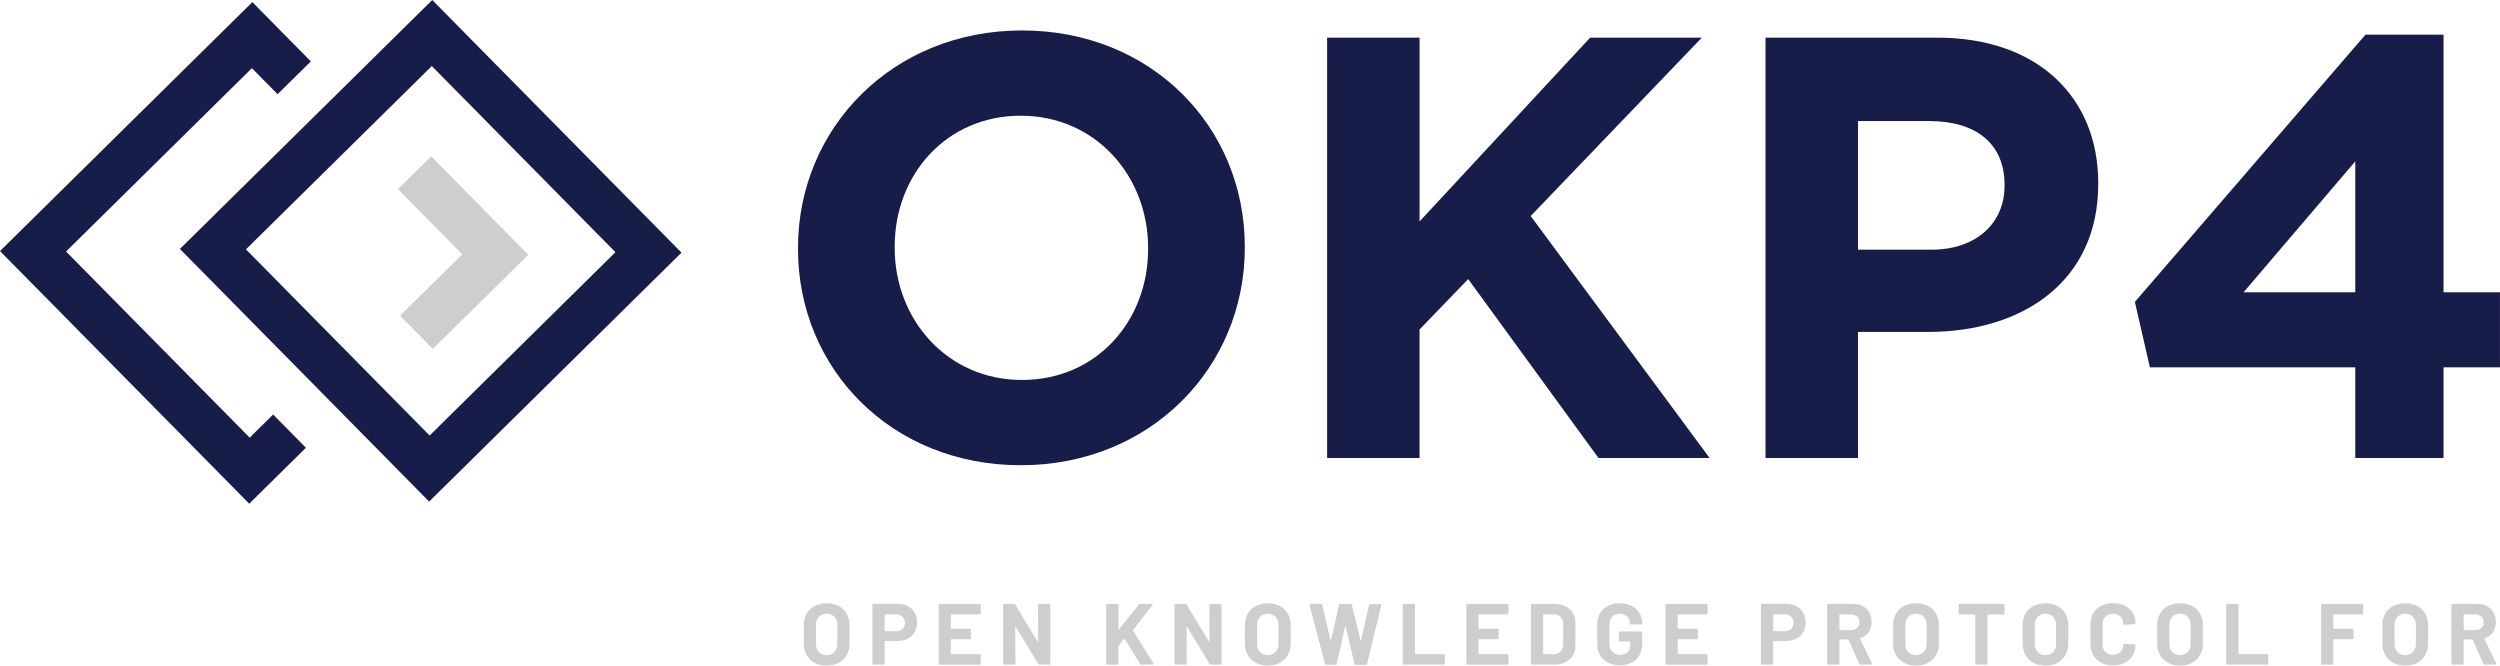
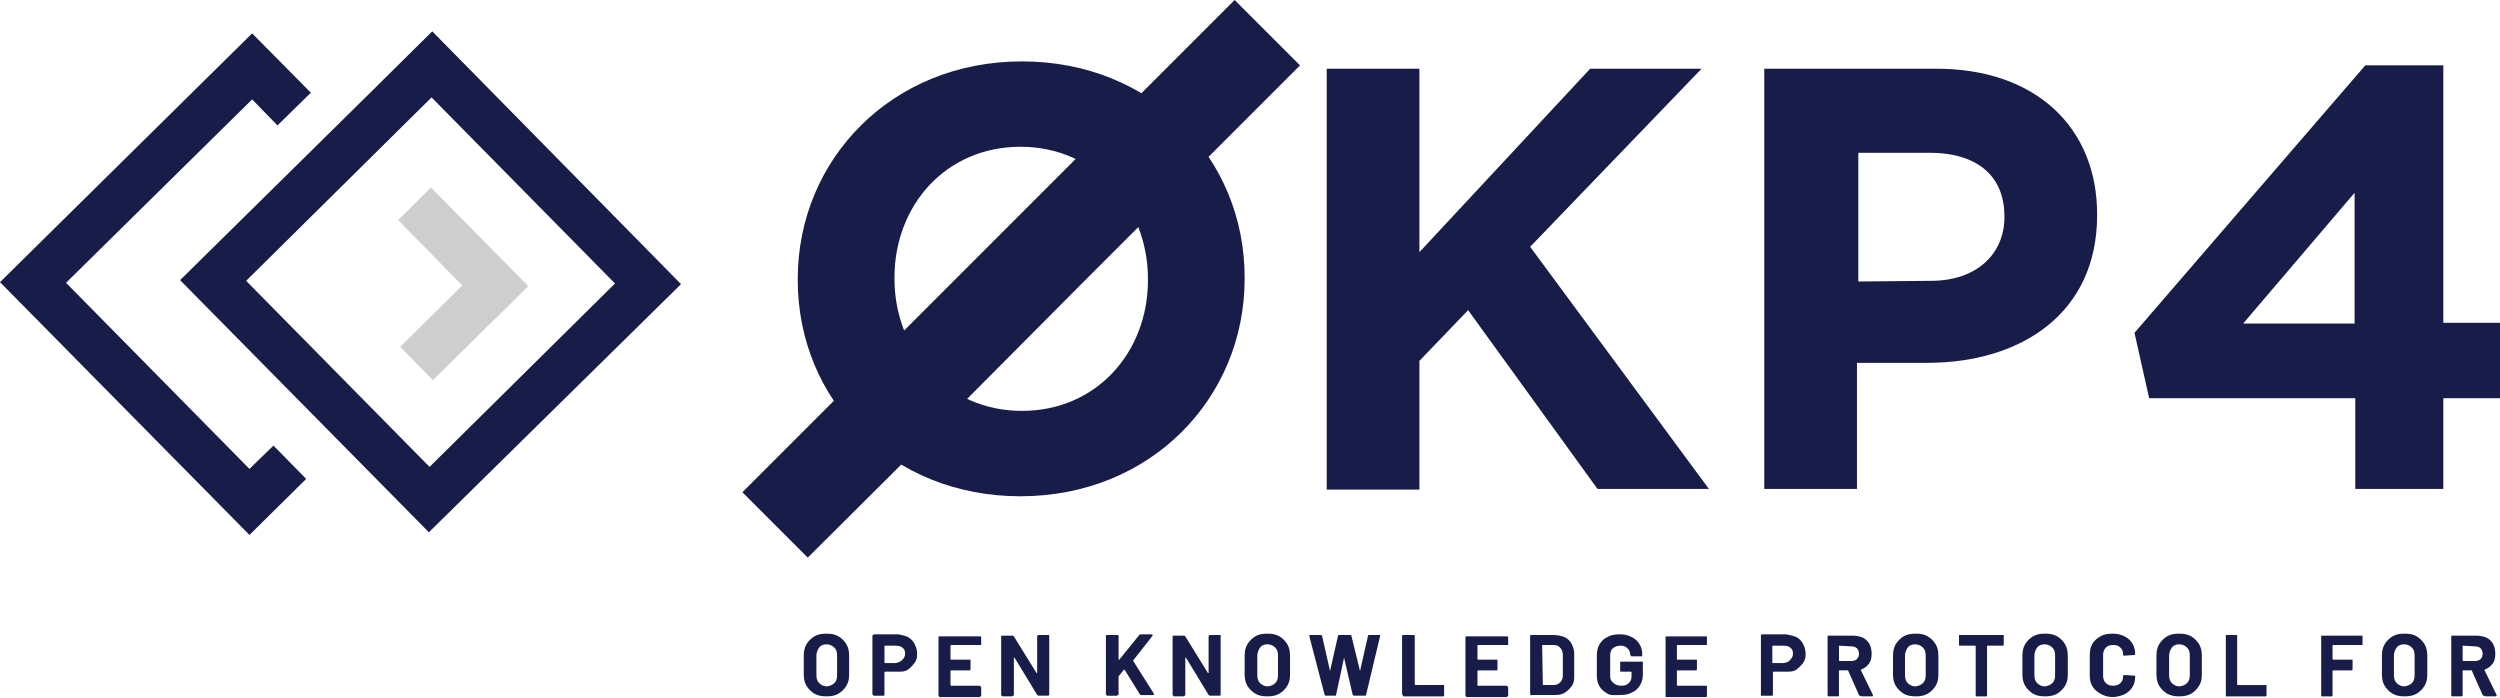
- <svg xmlns="http://www.w3.org/2000/svg" id="logo_okp4" data-name="logo okp4" width="274.713" height="73.137" viewBox="0 0 274.713 73.137">
-   <defs>
-     <clipPath id="clip-path">
-       <rect id="Rectangle_559" data-name="Rectangle 559" width="274.713" height="73.137" fill="none" />
-     </clipPath>
-   </defs>
-   <g id="Groupe_771" data-name="Groupe 771" clip-path="url(#clip-path)">
-     <path id="Tracé_1809" data-name="Tracé 1809" d="M119.586,28.583V28.45c0-13.132,10.361-23.888,24.615-23.888s24.482,10.624,24.482,23.757v.131c0,13.133-10.36,23.889-24.614,23.889s-24.483-10.624-24.483-23.756m38.473,0V28.45c0-7.919-5.807-14.518-13.99-14.518S130.21,20.4,130.21,28.319v.131c0,7.919,5.807,14.519,13.991,14.519s13.858-6.467,13.858-14.386" transform="translate(-31.898 -1.217)" fill="#181c49" />
-     <path id="Tracé_1810" data-name="Tracé 1810" d="M198.876,5.642h10.162V25.835L227.779,5.642h12.274l-18.807,19.6,19.665,26.594H228.7l-14.32-19.665-5.346,5.543V51.836H198.876Z" transform="translate(-53.047 -1.505)" fill="#181c49" />
-     <path id="Tracé_1811" data-name="Tracé 1811" d="M264.575,5.642h18.874c11.021,0,17.686,6.533,17.686,15.97v.132c0,10.691-8.315,16.234-18.676,16.234h-7.721V51.836H264.575Zm18.214,23.3c5.082,0,8.051-3.036,8.051-7V21.81c0-4.554-3.168-7-8.249-7h-7.853V28.937Z" transform="translate(-70.571 -1.505)" fill="#181c49" />
-     <path id="Tracé_1812" data-name="Tracé 1812" d="M344.144,41.751H321.576l-1.65-7.193,25.34-29.365h8.578V33.5h6.2v8.249h-6.2v9.965h-9.7Zm0-8.249V19.117L331.87,33.5Z" transform="translate(-85.335 -1.385)" fill="#181c49" />
-     <path id="Tracé_1813" data-name="Tracé 1813" d="M27.387,55.434,0,27.672,27.73.317l6.428,6.517-3.654,3.6L27.68,7.576,7.259,27.722,27.436,48.176l2.577-2.542,3.6,3.653Z" transform="translate(0 -0.085)" fill="#181c49" />
-     <path id="Tracé_1814" data-name="Tracé 1814" d="M63.465,44.591l-3.6-3.653L66.7,34.194,59.629,27.03l3.654-3.6L73.955,34.244Z" transform="translate(-15.905 -6.248)" fill="#cecece" />
-     <path id="Tracé_1815" data-name="Tracé 1815" d="M54.347,55.116,26.96,27.355l20.8-20.518h0L54.689,0,82.077,27.762ZM34.219,27.4,54.4,47.858,74.818,27.712,54.64,7.258Z" transform="translate(-7.191 0)" fill="#181c49" />
-     <path id="Tracé_1816" data-name="Tracé 1816" d="M121.652,96.943a2.184,2.184,0,0,1-.881-.853,2.483,2.483,0,0,1-.315-1.263V92.787a2.437,2.437,0,0,1,.315-1.248,2.168,2.168,0,0,1,.881-.844,3.035,3.035,0,0,1,2.631,0,2.174,2.174,0,0,1,.882.844,2.444,2.444,0,0,1,.314,1.248v2.041a2.519,2.519,0,0,1-.314,1.268,2.153,2.153,0,0,1-.882.853,2.773,2.773,0,0,1-1.32.3,2.717,2.717,0,0,1-1.311-.305m2.159-1.181a1.217,1.217,0,0,0,.324-.887v-2.1a1.248,1.248,0,0,0-.319-.892,1.234,1.234,0,0,0-1.7,0,1.245,1.245,0,0,0-.319.892v2.1a1.227,1.227,0,0,0,.319.887,1.112,1.112,0,0,0,.844.334,1.126,1.126,0,0,0,.848-.334" transform="translate(-32.13 -24.111)" fill="#cecece" />
-     <path id="Tracé_1817" data-name="Tracé 1817" d="M134.646,90.743a1.805,1.805,0,0,1,.739.729,2.194,2.194,0,0,1,.263,1.082,2.026,2.026,0,0,1-.272,1.058,1.848,1.848,0,0,1-.763.71,2.431,2.431,0,0,1-1.13.252H132.13a.043.043,0,0,0-.048.048v2.43a.114.114,0,0,1-.114.115h-1.115a.11.11,0,0,1-.081-.034.112.112,0,0,1-.034-.081V90.6a.115.115,0,0,1,.115-.115h2.688a2.286,2.286,0,0,1,1.105.258m-.6,2.5a.869.869,0,0,0,.266-.662.9.9,0,0,0-.266-.677.971.971,0,0,0-.705-.258H132.13a.043.043,0,0,0-.048.048V93.45a.043.043,0,0,0,.048.048h1.211a.986.986,0,0,0,.705-.253" transform="translate(-34.872 -24.135)" fill="#cecece" />
-     <path id="Tracé_1818" data-name="Tracé 1818" d="M145.257,91.619a.11.11,0,0,1-.081.033H142.05A.042.042,0,0,0,142,91.7v1.478a.042.042,0,0,0,.048.048H144.1a.11.11,0,0,1,.081.033.112.112,0,0,1,.033.082v.924a.109.109,0,0,1-.033.081.111.111,0,0,1-.081.034H142.05a.042.042,0,0,0-.048.047v1.545a.042.042,0,0,0,.048.047h3.127a.115.115,0,0,1,.114.114v.925a.109.109,0,0,1-.034.081.105.105,0,0,1-.081.034h-4.4a.114.114,0,0,1-.114-.114V90.613a.107.107,0,0,1,.033-.081.109.109,0,0,1,.081-.033h4.4a.107.107,0,0,1,.081.033.111.111,0,0,1,.034.081v.925a.111.111,0,0,1-.034.081" transform="translate(-37.518 -24.139)" fill="#cecece" />
-     <path id="Tracé_1819" data-name="Tracé 1819" d="M154.208,90.532a.11.11,0,0,1,.081-.033H155.4a.113.113,0,0,1,.114.114v6.444a.111.111,0,0,1-.033.081.108.108,0,0,1-.081.034h-1.078a.136.136,0,0,1-.133-.076l-2.469-4.08c-.012-.02-.025-.027-.037-.024s-.02.018-.02.043l.02,4.022a.111.111,0,0,1-.034.081.11.11,0,0,1-.081.034h-1.115a.11.11,0,0,1-.081-.034.108.108,0,0,1-.033-.081V90.613a.107.107,0,0,1,.033-.081.112.112,0,0,1,.081-.033h1.077a.135.135,0,0,1,.133.076l2.46,4.061c.012.019.025.027.037.023s.02-.018.02-.043l-.01-4a.111.111,0,0,1,.034-.081" transform="translate(-40.102 -24.139)" fill="#cecece" />
-     <path id="Tracé_1820" data-name="Tracé 1820" d="M165.807,97.137a.1.1,0,0,1-.034-.081V90.612a.115.115,0,0,1,.115-.114H167a.109.109,0,0,1,.081.033.116.116,0,0,1,.034.081v2.669c0,.019.007.03.019.033a.039.039,0,0,0,.038-.014l2.2-2.736a.182.182,0,0,1,.143-.067h1.258c.051,0,.083.015.1.043a.1.1,0,0,1-.02.1l-2.126,2.717a.055.055,0,0,0-.01.067l2.25,3.613a.346.346,0,0,1,.019.067c0,.045-.033.067-.095.067h-1.26a.135.135,0,0,1-.133-.076l-1.7-2.745a.03.03,0,0,0-.028-.019.056.056,0,0,0-.039.019l-.6.753a.149.149,0,0,0-.019.057v1.9a.113.113,0,0,1-.034.081.107.107,0,0,1-.081.034h-1.115a.106.106,0,0,1-.081-.034" transform="translate(-44.217 -24.139)" fill="#cecece" />
-     <path id="Tracé_1821" data-name="Tracé 1821" d="M179.87,90.532a.11.11,0,0,1,.081-.033h1.116a.113.113,0,0,1,.114.114v6.444a.111.111,0,0,1-.033.081.108.108,0,0,1-.081.034h-1.078a.136.136,0,0,1-.133-.076l-2.469-4.08c-.012-.02-.025-.027-.037-.024s-.02.018-.02.043l.02,4.022a.111.111,0,0,1-.034.081.109.109,0,0,1-.081.034h-1.115a.11.11,0,0,1-.081-.034.108.108,0,0,1-.033-.081V90.613a.107.107,0,0,1,.033-.081.112.112,0,0,1,.081-.033H177.2a.135.135,0,0,1,.133.076l2.46,4.061c.013.019.025.027.037.023s.02-.018.02-.043l-.01-4a.111.111,0,0,1,.034-.081" transform="translate(-46.947 -24.139)" fill="#cecece" />
-     <path id="Tracé_1822" data-name="Tracé 1822" d="M187.757,96.943a2.184,2.184,0,0,1-.881-.853,2.483,2.483,0,0,1-.315-1.263V92.787a2.437,2.437,0,0,1,.315-1.248,2.168,2.168,0,0,1,.881-.844,3.035,3.035,0,0,1,2.631,0,2.174,2.174,0,0,1,.882.844,2.444,2.444,0,0,1,.314,1.248v2.041a2.519,2.519,0,0,1-.314,1.268,2.153,2.153,0,0,1-.882.853,2.773,2.773,0,0,1-1.32.3,2.717,2.717,0,0,1-1.311-.305m2.159-1.181a1.217,1.217,0,0,0,.324-.887v-2.1a1.248,1.248,0,0,0-.319-.892,1.234,1.234,0,0,0-1.7,0,1.245,1.245,0,0,0-.319.892v2.1a1.227,1.227,0,0,0,.319.887,1.112,1.112,0,0,0,.844.334,1.126,1.126,0,0,0,.848-.334" transform="translate(-49.762 -24.111)" fill="#cecece" />
-     <path id="Tracé_1823" data-name="Tracé 1823" d="M197.929,97.075l-1.687-6.453-.01-.039c0-.056.034-.085.1-.085h1.182a.12.12,0,0,1,.124.1l.906,3.88c.007.025.015.038.029.038s.022-.013.029-.038l.877-3.87a.122.122,0,0,1,.124-.1h1.153a.125.125,0,0,1,.133.1l.953,3.88c.007.019.015.03.029.033s.022-.008.029-.033l.877-3.87a.122.122,0,0,1,.124-.1h1.125c.089,0,.124.041.1.124l-1.563,6.453a.125.125,0,0,1-.133.1H201.3a.12.12,0,0,1-.124-.1l-.972-4.128c-.006-.026-.016-.038-.029-.038s-.023.012-.029.038l-.906,4.118a.114.114,0,0,1-.124.1h-1.058a.125.125,0,0,1-.133-.1" transform="translate(-52.342 -24.139)" fill="#cecece" />
-     <path id="Tracé_1824" data-name="Tracé 1824" d="M210.241,97.137a.107.107,0,0,1-.034-.081V90.612a.114.114,0,0,1,.114-.114h1.115a.109.109,0,0,1,.081.033.112.112,0,0,1,.034.081V95.97a.043.043,0,0,0,.048.048h3.117a.114.114,0,0,1,.114.114v.925a.114.114,0,0,1-.114.114h-4.4a.107.107,0,0,1-.081-.034" transform="translate(-56.069 -24.139)" fill="#cecece" />
-     <path id="Tracé_1825" data-name="Tracé 1825" d="M224.335,91.619a.11.11,0,0,1-.081.033h-3.127a.042.042,0,0,0-.048.048v1.478a.042.042,0,0,0,.048.048h2.049a.11.11,0,0,1,.081.033.112.112,0,0,1,.033.082v.924a.109.109,0,0,1-.033.081.111.111,0,0,1-.081.034h-2.049a.042.042,0,0,0-.048.047v1.545a.042.042,0,0,0,.048.047h3.127a.115.115,0,0,1,.114.114v.925a.11.11,0,0,1-.034.081.105.105,0,0,1-.081.034h-4.4a.114.114,0,0,1-.114-.114V90.613a.107.107,0,0,1,.033-.081.109.109,0,0,1,.081-.033h4.4a.107.107,0,0,1,.081.033.111.111,0,0,1,.034.081v.925a.111.111,0,0,1-.034.081" transform="translate(-58.611 -24.139)" fill="#cecece" />
-     <path id="Tracé_1826" data-name="Tracé 1826" d="M229.455,97.137a.106.106,0,0,1-.033-.081V90.613a.113.113,0,0,1,.114-.114h2.383a2.924,2.924,0,0,1,1.253.252,1.951,1.951,0,0,1,.834.711,1.907,1.907,0,0,1,.3,1.058V95.15a1.9,1.9,0,0,1-.3,1.058,1.946,1.946,0,0,1-.834.711,2.925,2.925,0,0,1-1.253.252h-2.383a.105.105,0,0,1-.081-.034m1.359-1.12h1.153a.922.922,0,0,0,.711-.295,1.164,1.164,0,0,0,.282-.791V92.738a1.128,1.128,0,0,0-.272-.791.943.943,0,0,0-.729-.3h-1.144a.042.042,0,0,0-.048.048v4.271c0,.032.015.047.048.047" transform="translate(-61.195 -24.139)" fill="#cecece" />
-     <path id="Tracé_1827" data-name="Tracé 1827" d="M240.535,96.925a2.146,2.146,0,0,1-.872-.825,2.373,2.373,0,0,1-.309-1.225V92.74a2.4,2.4,0,0,1,.309-1.23,2.108,2.108,0,0,1,.872-.825,3.032,3.032,0,0,1,2.579-.005,2.185,2.185,0,0,1,.867.777,2.01,2.01,0,0,1,.309,1.092v.067a.114.114,0,0,1-.114.114h-1.116a.108.108,0,0,1-.081-.034.111.111,0,0,1-.034-.081v-.029a1,1,0,0,0-.305-.739,1.233,1.233,0,0,0-1.634.02,1.144,1.144,0,0,0-.309.834v2.212a1.1,1.1,0,0,0,.334.834,1.175,1.175,0,0,0,.848.319,1.148,1.148,0,0,0,.791-.262.926.926,0,0,0,.3-.73v-.429a.042.042,0,0,0-.048-.048h-1.068a.111.111,0,0,1-.081-.034.107.107,0,0,1-.033-.081v-.877a.113.113,0,0,1,.114-.114h2.327a.111.111,0,0,1,.081.033.113.113,0,0,1,.033.081v1.258a2.5,2.5,0,0,1-.305,1.259,2.014,2.014,0,0,1-.862.815,2.84,2.84,0,0,1-1.291.28,2.747,2.747,0,0,1-1.3-.295" transform="translate(-63.844 -24.111)" fill="#cecece" />
-     <path id="Tracé_1828" data-name="Tracé 1828" d="M254.184,91.619a.11.11,0,0,1-.081.033h-3.127a.042.042,0,0,0-.048.048v1.478a.042.042,0,0,0,.048.048h2.049a.11.11,0,0,1,.081.033.112.112,0,0,1,.033.082v.924a.109.109,0,0,1-.033.081.111.111,0,0,1-.081.034h-2.049a.042.042,0,0,0-.048.047v1.545a.042.042,0,0,0,.048.047H254.1a.115.115,0,0,1,.114.114v.925a.11.11,0,0,1-.034.081.105.105,0,0,1-.081.034h-4.4a.114.114,0,0,1-.114-.114V90.613a.107.107,0,0,1,.033-.081.109.109,0,0,1,.081-.033h4.4a.107.107,0,0,1,.081.033.111.111,0,0,1,.034.081v.925a.111.111,0,0,1-.034.081" transform="translate(-66.573 -24.139)" fill="#cecece" />
-     <path id="Tracé_1829" data-name="Tracé 1829" d="M267.8,90.743a1.805,1.805,0,0,1,.739.729,2.194,2.194,0,0,1,.263,1.082,2.026,2.026,0,0,1-.272,1.058,1.848,1.848,0,0,1-.763.71,2.432,2.432,0,0,1-1.13.252h-1.353a.043.043,0,0,0-.048.048v2.43a.114.114,0,0,1-.114.115h-1.115a.11.11,0,0,1-.081-.034.112.112,0,0,1-.034-.081V90.6a.115.115,0,0,1,.115-.115H266.7a2.286,2.286,0,0,1,1.105.258m-.6,2.5a.869.869,0,0,0,.266-.662.9.9,0,0,0-.266-.677.971.971,0,0,0-.705-.258h-1.211a.043.043,0,0,0-.048.048V93.45a.043.043,0,0,0,.048.048H266.5a.986.986,0,0,0,.705-.253" transform="translate(-70.39 -24.135)" fill="#cecece" />
-     <path id="Tracé_1830" data-name="Tracé 1830" d="M277.343,97.085l-1.192-2.64a.06.06,0,0,0-.057-.038h-.887a.042.042,0,0,0-.048.048v2.6a.11.11,0,0,1-.034.081.107.107,0,0,1-.081.034H273.93a.115.115,0,0,1-.114-.114V90.612a.111.111,0,0,1,.034-.081.109.109,0,0,1,.081-.033h2.726a2.241,2.241,0,0,1,1.073.248,1.744,1.744,0,0,1,.715.705,2.158,2.158,0,0,1,.252,1.057,1.883,1.883,0,0,1-.324,1.111,1.723,1.723,0,0,1-.906.653.046.046,0,0,0-.029.067l1.3,2.7a.137.137,0,0,1,.019.057c0,.051-.035.076-.1.076h-1.172a.135.135,0,0,1-.133-.086M275.16,91.7v1.63a.042.042,0,0,0,.048.048h1.249a.91.91,0,0,0,.653-.238.812.812,0,0,0,.253-.62.825.825,0,0,0-.253-.624.9.9,0,0,0-.653-.243h-1.249a.042.042,0,0,0-.048.048" transform="translate(-73.036 -24.139)" fill="#cecece" />
-     <path id="Tracé_1831" data-name="Tracé 1831" d="M284.9,96.943a2.184,2.184,0,0,1-.881-.853,2.483,2.483,0,0,1-.315-1.263V92.787a2.438,2.438,0,0,1,.315-1.248,2.168,2.168,0,0,1,.881-.844,3.035,3.035,0,0,1,2.631,0,2.175,2.175,0,0,1,.882.844,2.445,2.445,0,0,1,.314,1.248v2.041a2.519,2.519,0,0,1-.314,1.268,2.154,2.154,0,0,1-.882.853,2.773,2.773,0,0,1-1.32.3,2.717,2.717,0,0,1-1.311-.305m2.159-1.181a1.217,1.217,0,0,0,.324-.887v-2.1a1.248,1.248,0,0,0-.319-.892,1.234,1.234,0,0,0-1.7,0,1.245,1.245,0,0,0-.319.892v2.1a1.227,1.227,0,0,0,.319.887,1.112,1.112,0,0,0,.844.334,1.126,1.126,0,0,0,.848-.334" transform="translate(-75.675 -24.111)" fill="#cecece" />
-     <path id="Tracé_1832" data-name="Tracé 1832" d="M298.523,90.532a.11.11,0,0,1,.033.081v.935a.114.114,0,0,1-.114.114h-1.707a.042.042,0,0,0-.048.047v5.348a.111.111,0,0,1-.033.081.108.108,0,0,1-.081.034h-1.116a.108.108,0,0,1-.081-.034.111.111,0,0,1-.034-.081V91.709a.041.041,0,0,0-.047-.047h-1.659a.111.111,0,0,1-.081-.034.107.107,0,0,1-.033-.081v-.935a.107.107,0,0,1,.033-.081.11.11,0,0,1,.081-.033h4.805a.11.11,0,0,1,.081.033" transform="translate(-78.293 -24.139)" fill="#cecece" />
-     <path id="Tracé_1833" data-name="Tracé 1833" d="M304.3,96.943a2.184,2.184,0,0,1-.881-.853,2.483,2.483,0,0,1-.315-1.263V92.787a2.438,2.438,0,0,1,.315-1.248,2.168,2.168,0,0,1,.881-.844,3.035,3.035,0,0,1,2.631,0,2.175,2.175,0,0,1,.882.844,2.444,2.444,0,0,1,.314,1.248v2.041a2.519,2.519,0,0,1-.314,1.268,2.153,2.153,0,0,1-.882.853,2.773,2.773,0,0,1-1.32.3,2.717,2.717,0,0,1-1.311-.305m2.159-1.181a1.217,1.217,0,0,0,.324-.887v-2.1a1.249,1.249,0,0,0-.319-.892,1.234,1.234,0,0,0-1.7,0,1.245,1.245,0,0,0-.319.892v2.1a1.227,1.227,0,0,0,.319.887,1.112,1.112,0,0,0,.844.334,1.126,1.126,0,0,0,.848-.334" transform="translate(-80.849 -24.111)" fill="#cecece" />
-     <path id="Tracé_1834" data-name="Tracé 1834" d="M314.443,96.928a2.088,2.088,0,0,1-.867-.815,2.366,2.366,0,0,1-.305-1.211V92.7a2.366,2.366,0,0,1,.305-1.211,2.055,2.055,0,0,1,.867-.81,2.845,2.845,0,0,1,1.306-.286,2.93,2.93,0,0,1,1.292.271,2.058,2.058,0,0,1,.867.773,2.158,2.158,0,0,1,.309,1.158c0,.057-.038.092-.114.1l-1.115.067h-.019c-.064,0-.1-.035-.1-.1a1.088,1.088,0,0,0-.309-.81,1.255,1.255,0,0,0-1.64,0,1.087,1.087,0,0,0-.309.81v2.3a1.074,1.074,0,0,0,.309.8,1.255,1.255,0,0,0,1.64,0,1.075,1.075,0,0,0,.309-.8c0-.07.038-.1.114-.1l1.115.048a.122.122,0,0,1,.081.029.086.086,0,0,1,.033.067,2.183,2.183,0,0,1-.309,1.163,2.077,2.077,0,0,1-.867.782,2.881,2.881,0,0,1-1.292.276,2.8,2.8,0,0,1-1.306-.29" transform="translate(-83.56 -24.111)" fill="#cecece" />
-     <path id="Tracé_1835" data-name="Tracé 1835" d="M324.464,96.943a2.184,2.184,0,0,1-.881-.853,2.482,2.482,0,0,1-.315-1.263V92.787a2.437,2.437,0,0,1,.315-1.248,2.168,2.168,0,0,1,.881-.844,3.035,3.035,0,0,1,2.631,0,2.175,2.175,0,0,1,.882.844,2.445,2.445,0,0,1,.314,1.248v2.041a2.519,2.519,0,0,1-.314,1.268,2.154,2.154,0,0,1-.882.853,2.773,2.773,0,0,1-1.32.3,2.717,2.717,0,0,1-1.311-.305m2.159-1.181a1.217,1.217,0,0,0,.324-.887v-2.1a1.248,1.248,0,0,0-.319-.892,1.234,1.234,0,0,0-1.7,0,1.245,1.245,0,0,0-.319.892v2.1a1.227,1.227,0,0,0,.319.887,1.112,1.112,0,0,0,.844.334,1.126,1.126,0,0,0,.848-.334" transform="translate(-86.227 -24.111)" fill="#cecece" />
-     <path id="Tracé_1836" data-name="Tracé 1836" d="M333.649,97.137a.107.107,0,0,1-.034-.081V90.612a.114.114,0,0,1,.114-.114h1.115a.109.109,0,0,1,.081.033.113.113,0,0,1,.034.081V95.97a.043.043,0,0,0,.048.048h3.117a.114.114,0,0,1,.114.114v.925a.114.114,0,0,1-.114.114h-4.4a.107.107,0,0,1-.081-.034" transform="translate(-88.987 -24.139)" fill="#cecece" />
-     <path id="Tracé_1837" data-name="Tracé 1837" d="M352.427,91.619a.11.11,0,0,1-.081.033h-3.117a.043.043,0,0,0-.048.048v1.478a.042.042,0,0,0,.048.048h2.049a.11.11,0,0,1,.081.033.114.114,0,0,1,.033.082v.924a.114.114,0,0,1-.114.115h-2.049a.042.042,0,0,0-.048.047v2.631a.107.107,0,0,1-.034.081.1.1,0,0,1-.081.034h-1.115a.105.105,0,0,1-.081-.034.107.107,0,0,1-.034-.081V90.613a.114.114,0,0,1,.114-.114h4.4a.107.107,0,0,1,.081.033.11.11,0,0,1,.033.081v.925a.11.11,0,0,1-.033.081" transform="translate(-92.78 -24.139)" fill="#cecece" />
-     <path id="Tracé_1838" data-name="Tracé 1838" d="M358.211,96.943a2.184,2.184,0,0,1-.881-.853,2.483,2.483,0,0,1-.315-1.263V92.787a2.438,2.438,0,0,1,.315-1.248,2.168,2.168,0,0,1,.881-.844,3.035,3.035,0,0,1,2.631,0,2.175,2.175,0,0,1,.882.844,2.445,2.445,0,0,1,.314,1.248v2.041a2.519,2.519,0,0,1-.314,1.268,2.154,2.154,0,0,1-.882.853,2.773,2.773,0,0,1-1.32.3,2.717,2.717,0,0,1-1.311-.305m2.159-1.181a1.217,1.217,0,0,0,.324-.887v-2.1a1.248,1.248,0,0,0-.319-.892,1.234,1.234,0,0,0-1.7,0,1.245,1.245,0,0,0-.319.892v2.1a1.227,1.227,0,0,0,.319.887,1.112,1.112,0,0,0,.844.334,1.126,1.126,0,0,0,.848-.334" transform="translate(-95.228 -24.111)" fill="#cecece" />
-     <path id="Tracé_1839" data-name="Tracé 1839" d="M370.889,97.085l-1.191-2.64a.06.06,0,0,0-.057-.038h-.887a.042.042,0,0,0-.048.048v2.6a.114.114,0,0,1-.114.114h-1.115a.105.105,0,0,1-.08-.034.107.107,0,0,1-.035-.081V90.612a.111.111,0,0,1,.035-.081.107.107,0,0,1,.08-.033H370.2a2.236,2.236,0,0,1,1.073.248,1.739,1.739,0,0,1,.715.705,2.15,2.15,0,0,1,.252,1.057,1.888,1.888,0,0,1-.323,1.111,1.727,1.727,0,0,1-.906.653.046.046,0,0,0-.029.067l1.3,2.7a.127.127,0,0,1,.019.057c0,.051-.034.076-.1.076h-1.172a.135.135,0,0,1-.133-.086M368.706,91.7v1.63a.042.042,0,0,0,.048.048H370a.91.91,0,0,0,.652-.238.813.813,0,0,0,.253-.62.826.826,0,0,0-.253-.624.9.9,0,0,0-.652-.243h-1.249a.042.042,0,0,0-.048.048" transform="translate(-97.988 -24.139)" fill="#cecece" />
+ <svg xmlns="http://www.w3.org/2000/svg" id="uuid-60dcccf7-9096-4e50-98e1-398a4fae9825" viewBox="0 0 1151.23 320.98">
+   <g id="uuid-5fbd9099-f3a9-4cd7-a9d6-d82c0a651a97">
+     <g>
+       <g>
+         <g>
+           <path d="M367.36,129.01v-.61c0-54.98,43.31-100.13,103.2-100.13s102.59,44.54,102.59,99.52v.61c0,54.98-43.31,100.13-103.2,100.13s-102.59-44.54-102.59-99.52Zm161.26,0v-.61c0-33.17-24.27-60.82-58.67-60.82s-58.05,27.03-58.05,60.2v.61c0,33.17,24.27,60.82,58.67,60.82s58.05-27.03,58.05-60.2Z" style="fill:#181c49;" />
+           <path d="M610.94,31.64h42.69V116.11l78.63-84.47h51.3l-78.94,82.01,82.32,111.5h-51.3l-59.59-82.32-22.42,23.34v59.28h-42.69V31.64h0Z" style="fill:#181c49;" />
+           <path d="M812.74,31.64h78.94c46.07,0,74.02,27.34,74.02,66.96v.61c0,44.85-34.71,67.88-78.33,67.88h-32.25v58.05h-42.69V31.64h.31Zm76.48,97.68c21.19,0,33.79-12.59,33.79-29.18v-.61c0-19.04-13.21-29.18-34.4-29.18h-32.87v59.28l33.48-.31h0Z" style="fill:#181c49;" />
+           <path d="M1084.27,183.37h-94.6l-6.76-30.1,106.28-123.17h35.94v118.56h26.11v34.71h-26.11v41.77h-40.54v-41.77h-.31Zm0-34.4v-60.2l-51.3,60.2h51.3Z" style="fill:#181c49;" />
+           <g id="uuid-0c02bd8d-b31a-4827-8c69-ebc521aee780">
+             <path d="M441.39,187.67l-69.42,69.11-30.1-30.1L568.55,0h0l30.1,30.1-99.21,99.21-58.05,58.36Z" style="fill:#181c49;" />
+           </g>
+         </g>
+         <polygon points="114.88 246.34 0 129.93 116.11 15.36 143.14 42.69 127.78 57.75 116.11 45.77 30.41 130.23 114.88 215.93 125.93 205.18 140.99 220.54 114.88 246.34" style="fill:#181c49;" />
+         <polygon points="199.35 175.08 184.29 159.72 212.86 131.46 183.37 101.36 198.42 86.31 243.27 131.77 199.35 175.08" style="fill:#cecece;" />
+         <path d="M197.5,245.11l-114.57-116.11L170.17,43h0l28.87-28.57,114.57,116.41-116.11,114.26Zm-84.16-115.8l84.47,85.7,85.39-84.47L198.73,44.85l-85.39,84.47h0Z" style="fill:#181c49;" />
+       </g>
+       <g>
+         <path d="M375.04,319.44c-1.54-.92-2.76-2.15-3.69-3.69s-1.23-3.38-1.23-5.22v-8.6c0-1.84,.31-3.69,1.23-5.22,.92-1.54,2.15-2.76,3.69-3.69,1.54-.92,3.38-1.23,5.53-1.23s3.99,.31,5.53,1.23,2.76,2.15,3.69,3.69c.92,1.54,1.23,3.38,1.23,5.22v8.6c0,2.15-.31,3.69-1.23,5.22-.92,1.54-2.15,2.76-3.69,3.69-1.54,.92-3.38,1.23-5.53,1.23s-3.99-.31-5.53-1.23Zm9.21-4.91c.92-.92,1.23-2.15,1.23-3.69v-8.91c0-1.54-.31-2.76-1.23-3.69-.92-.92-2.15-1.54-3.69-1.54s-2.76,.61-3.38,1.54-1.23,2.15-1.23,3.69v8.91c0,1.54,.31,2.76,1.23,3.69,.92,.92,2.15,1.54,3.38,1.54s2.76-.61,3.69-1.54Z" style="fill:#181c49;" />
+         <path d="M418.04,293.34c1.23,.61,2.46,1.84,3.07,3.07,.61,1.23,1.23,2.76,1.23,4.61s-.31,3.07-1.23,4.3c-.92,1.23-1.84,2.15-3.07,3.07s-3.07,.92-4.61,.92h-5.84s-.31,0-.31,.31v10.44l-.31,.31h-4.61s-.31,0-.31-.31l-.31-.31v-27.03s0-.31,.31-.31,.31-.31,.31-.31h11.36c1.54,.31,3.07,.61,4.3,1.23h0Zm-2.46,10.44c.61-.61,1.23-1.54,1.23-2.76s-.31-2.15-1.23-2.76c-.61-.61-1.84-.92-3.07-.92h-4.91s-.31,0-.31,.31v7.37s0,.31,.31,.31h4.91c1.23-.31,2.15-.61,3.07-1.54h0Z" style="fill:#181c49;" />
+         <path d="M451.52,297.02h-13.51s-.31,0-.31,.31v6.14s0,.31,.31,.31h8.91v4.61l-.31,.31h-8.6s-.31,0-.31,.31v6.45s0,.31,.31,.31h13.21s.31,0,.31,.31,.31,.31,.31,.31v3.99s0,.31-.31,.31-.31,.31-.31,.31h-18.43s-.31,0-.31-.31l-.31-.31v-27.03s0-.31,.31-.31h19.04l.31,.31v3.99c-.31-.61-.31-.31-.31-.31h0Z" style="fill:#181c49;" />
+         <path d="M477.94,292.41h5.22v27.64l-.31,.31h-4.61q-.31,0-.61-.31l-10.44-17.2h-.31v17.2s0,.31-.31,.31-.31,.31-.31,.31h-4.61s-.31,0-.31-.31l-.31-.31v-27.03s0-.31,.31-.31h4.91q.31,0,.61,.31l10.44,16.89h.31v-17.2c.31,.31,.31,0,.31-.31h0Z" style="fill:#181c49;" />
+         <path d="M509.57,320.06l-.31-.31v-27.03s0-.31,.31-.31h5.22l.31,.31v11.06h.31l9.21-11.36q.31-.31,.61-.31h5.22q.31,0,.31,.31v.31l-8.91,11.36v.31l9.52,15.05v.31q0,.31-.31,.31h-5.53q-.31,0-.61-.31l-7.06-11.36h-.31l-2.46,3.07v8.29s0,.31-.31,.31-.31,.31-.31,.31h-4.61s-.31,0-.31-.31h0Z" style="fill:#181c49;" />
+         <path d="M556.88,292.41h5.22v27.64l-.31,.31h-4.61q-.31,0-.61-.31l-10.44-17.2h-.31v17.2s0,.31-.31,.31-.31,.31-.31,.31h-4.61s-.31,0-.31-.31l-.31-.31v-27.03s0-.31,.31-.31h4.91q.31,0,.61,.31l10.44,16.89h.31v-17.2c.31,.31,.31,0,.31-.31h0Z" style="fill:#181c49;" />
+         <path d="M578.07,319.44c-1.54-.92-2.76-2.15-3.69-3.69-.92-1.54-1.23-3.38-1.23-5.22v-8.6c0-1.84,.31-3.69,1.23-5.22s2.15-2.76,3.69-3.69c1.54-.92,3.38-1.23,5.53-1.23s3.99,.31,5.53,1.23,2.76,2.15,3.69,3.69c.92,1.54,1.23,3.38,1.23,5.22v8.6c0,2.15-.31,3.69-1.23,5.22-.92,1.54-2.15,2.76-3.69,3.69-1.54,.92-3.38,1.23-5.53,1.23s-3.99-.31-5.53-1.23Zm9.21-4.91c.92-.92,1.23-2.15,1.23-3.69v-8.91c0-1.54-.31-2.76-1.23-3.69-.92-.92-2.15-1.54-3.69-1.54s-2.76,.61-3.38,1.54-1.23,2.15-1.23,3.69v8.91c0,1.54,.31,2.76,1.23,3.69,.92,.92,2.15,1.54,3.38,1.54s2.76-.61,3.69-1.54Z" style="fill:#181c49;" />
+         <path d="M610.01,320.06l-7.06-27.03v-.31q0-.31,.31-.31h4.91q.31,0,.61,.31l3.69,16.28v0l3.69-16.28c0-.31,.31-.31,.61-.31h4.91c.31,0,.61,0,.61,.31l3.99,16.28h0l3.69-16.28c0-.31,.31-.31,.61-.31h4.61c.31,0,.61,.31,.31,.61l-6.45,27.03c0,.31-.31,.31-.61,.31h-4.91q-.31,0-.61-.31l-3.99-17.2v0l-3.69,17.2c0,.31-.31,.31-.61,.31h-4.3l-.31-.31h0Z" style="fill:#181c49;" />
+         <path d="M645.95,320.06l-.31-.31v-27.03s0-.31,.31-.31h5.22l.31,.31v22.42s0,.31,.31,.31h12.9s.31,0,.31,.31v4.61l-.31,.31h-18.43c0-.31-.31-.31-.31-.61h0Z" style="fill:#181c49;" />
+         <path d="M694.18,297.02h-13.51s-.31,0-.31,.31v6.14s0,.31,.31,.31h8.91v4.61l-.31,.31h-8.6s-.31,0-.31,.31v6.45s0,.31,.31,.31h13.21s.31,0,.31,.31,.31,.31,.31,.31v3.99s0,.31-.31,.31-.31,.31-.31,.31h-18.43s-.31,0-.31-.31l-.31-.31v-27.03s0-.31,.31-.31h19.04l.31,.31v3.99c0-.61,0-.31-.31-.31h0Z" style="fill:#181c49;" />
+         <path d="M704.93,320.06l-.31-.31v-27.03s0-.31,.31-.31h10.14c1.84,0,3.69,.31,5.22,.92,1.54,.61,2.76,1.84,3.38,3.07s1.23,2.76,1.23,4.3v11.06c0,1.84-.31,3.07-1.23,4.3-.92,1.23-1.84,2.15-3.38,3.07s-3.38,.92-5.22,.92h-9.83c0,.31-.31,.31-.31,0h0Zm5.53-4.61h4.91c1.23,0,2.15-.31,3.07-1.23s1.23-1.84,1.23-3.38v-9.21c0-1.23-.31-2.46-1.23-3.38s-1.84-1.23-3.07-1.23h-4.91s-.31,0-.31,.31l.31,18.12c0-.31,0,0,0,0h0Z" style="fill:#181c49;" />
+         <path d="M740.25,319.44c-1.54-.92-2.76-1.84-3.69-3.38s-1.23-3.07-1.23-5.22v-8.91c0-1.84,.31-3.69,1.23-5.22s2.15-2.76,3.69-3.38c1.54-.92,3.38-1.23,5.53-1.23s3.69,.31,5.53,1.23,2.76,1.84,3.69,3.38c.92,1.54,1.23,2.76,1.23,4.61v.61l-.31,.31h-4.61s-.31,0-.31-.31-.31-.31-.31-.31h0c0-1.23-.31-2.15-1.23-3.07-.92-.92-1.84-1.23-3.38-1.23s-2.46,.61-3.38,1.23c-.92,.61-1.23,2.15-1.23,3.38v9.21c0,1.54,.31,2.46,1.54,3.38,.92,.92,2.15,1.23,3.69,1.23s2.46-.31,3.38-1.23c.92-.92,1.23-1.84,1.23-3.07v-1.84s0-.31-.31-.31h-4.61s-.31,0-.31-.31v-4.3h10.44v5.53c0,2.15-.31,3.69-1.23,5.22-.92,1.54-2.15,2.76-3.69,3.38-1.54,.92-3.38,1.23-5.53,1.23s-4.3,.31-5.84-.61h0Z" style="fill:#181c49;" />
+         <path d="M786.02,297.02h-13.51s-.31,0-.31,.31v6.14s0,.31,.31,.31h8.91v4.61l-.31,.31h-8.6s-.31,0-.31,.31v6.45s0,.31,.31,.31h13.21s.31,0,.31,.31v4.61l-.31,.31h-18.43s-.31,0-.31-.31v-27.64h19.04v4.3c0-.61,0-.31,0-.31h0Z" style="fill:#181c49;" />
+         <path d="M827.18,293.34c1.23,.61,2.46,1.84,3.07,3.07s1.23,2.76,1.23,4.61-.31,3.07-1.23,4.3-1.84,2.15-3.07,3.07-3.07,.92-4.61,.92h-5.84s-.31,0-.31,.31v10.44l-.31,.31h-4.91s-.31,0-.31-.31v-27.64l.31-.31h11.36c1.54,.31,3.07,.61,4.61,1.23h0Zm-2.76,10.44c.61-.61,1.23-1.54,1.23-2.76s-.31-2.15-1.23-2.76c-.61-.61-1.84-.92-3.07-.92h-4.91s-.31,0-.31,.31v7.37s0,.31,.31,.31h4.91c1.54-.31,2.46-.61,3.07-1.54h0Z" style="fill:#181c49;" />
+         <path d="M856.05,320.06l-4.91-11.06s0-.31-.31-.31h-3.69s-.31,0-.31,.31v11.36l-.31,.31h-4.61s-.31,0-.31-.31v-27.64h11.67c1.54,0,3.07,.31,4.61,.92,1.23,.61,2.46,1.84,3.07,3.07s.92,2.76,.92,4.3c0,1.84-.31,3.38-1.23,4.61-.92,1.23-2.15,2.15-3.69,2.76,0,0-.31,.31,0,.31l5.53,11.36v.31q0,.31-.31,.31h-4.91c-1.23-.31-1.23-.61-1.23-.61h0Zm-9.21-22.73v6.76s0,.31,.31,.31h5.22c1.23,0,2.15-.31,2.76-.92s.92-1.54,.92-2.46-.31-1.84-.92-2.46c-.61-.61-1.54-.92-2.76-.92l-5.53-.31h0Z" style="fill:#181c49;" />
+         <path d="M876.63,319.44c-1.54-.92-2.76-2.15-3.69-3.69s-1.23-3.38-1.23-5.22v-8.6c0-1.84,.31-3.69,1.23-5.22,.92-1.54,2.15-2.76,3.69-3.69,1.54-.92,3.38-1.23,5.53-1.23s3.99,.31,5.53,1.23c1.54,.92,2.76,2.15,3.69,3.69,.92,1.54,1.23,3.38,1.23,5.22v8.6c0,2.15-.31,3.69-1.23,5.22-.92,1.54-2.15,2.76-3.69,3.69-1.54,.92-3.38,1.23-5.53,1.23s-3.99-.31-5.53-1.23Zm8.91-4.91c.92-.92,1.23-2.15,1.23-3.69v-8.91c0-1.54-.31-2.76-1.23-3.69s-2.15-1.54-3.69-1.54-2.76,.61-3.38,1.54-1.23,2.15-1.23,3.69v8.91c0,1.54,.31,2.76,1.23,3.69,.92,.92,2.15,1.54,3.38,1.54s2.76-.61,3.69-1.54Z" style="fill:#181c49;" />
+         <path d="M922.7,292.41v4.61l-.31,.31h-7.06s-.31,0-.31,.31v22.73l-.31,.31h-4.61s-.31,0-.31-.31v-22.73s0-.31-.31-.31h-7.06s-.31,0-.31-.31v-4.61h20.58Z" style="fill:#181c49;" />
+         <path d="M936.22,319.44c-1.54-.92-2.76-2.15-3.69-3.69-.92-1.54-1.23-3.38-1.23-5.22v-8.6c0-1.84,.31-3.69,1.23-5.22,.92-1.54,2.15-2.76,3.69-3.69,1.54-.92,3.38-1.23,5.53-1.23s3.99,.31,5.53,1.23c1.54,.92,2.76,2.15,3.69,3.69,.92,1.54,1.23,3.38,1.23,5.22v8.6c0,2.15-.31,3.69-1.23,5.22s-2.15,2.76-3.69,3.69c-1.54,.92-3.38,1.23-5.53,1.23s-3.99-.31-5.53-1.23Zm8.91-4.91c.92-.92,1.23-2.15,1.23-3.69v-8.91c0-1.54-.31-2.76-1.23-3.69s-2.15-1.54-3.69-1.54-2.76,.61-3.38,1.54-1.23,2.15-1.23,3.69v8.91c0,1.54,.31,2.76,1.23,3.69,.92,.92,2.15,1.54,3.38,1.54s2.76-.61,3.69-1.54Z" style="fill:#181c49;" />
+         <path d="M967.24,319.44c-1.54-.92-2.76-1.84-3.69-3.38s-1.23-3.07-1.23-5.22v-9.21c0-1.84,.31-3.69,1.23-5.22s2.15-2.46,3.69-3.38c1.54-.92,3.38-1.23,5.53-1.23s3.69,.31,5.53,1.23c1.84,.92,2.76,1.84,3.69,3.38,.92,1.54,1.23,3.07,1.23,4.91q0,.31-.61,.31l-4.61,.31h0c-.31,0-.31-.31-.31-.31,0-1.54-.31-2.46-1.23-3.38-.92-.92-1.84-1.23-3.38-1.23s-2.46,.31-3.38,1.23-1.23,2.15-1.23,3.38v9.52c0,1.23,.31,2.46,1.23,3.38,.92,.92,2.15,1.23,3.38,1.23s2.46-.31,3.38-1.23c.92-.92,1.23-1.84,1.23-3.38q0-.31,.61-.31l4.61,.31h.31v.31c0,1.84-.31,3.38-1.23,4.91s-2.15,2.46-3.69,3.38c-1.54,.61-3.38,1.23-5.53,1.23s-3.99-.61-5.53-1.54h0Z" style="fill:#181c49;" />
+         <path d="M997.95,319.44c-1.54-.92-2.76-2.15-3.69-3.69-.92-1.54-1.23-3.38-1.23-5.22v-8.6c0-1.84,.31-3.69,1.23-5.22,.92-1.54,2.15-2.76,3.69-3.69,1.54-.92,3.38-1.23,5.53-1.23s3.99,.31,5.53,1.23,2.76,2.15,3.69,3.69c.92,1.54,1.23,3.38,1.23,5.22v8.6c0,2.15-.31,3.69-1.23,5.22s-2.15,2.76-3.69,3.69c-1.54,.92-3.38,1.23-5.53,1.23s-3.69-.31-5.53-1.23Zm9.21-4.91c.92-.92,1.23-2.15,1.23-3.69v-8.91c0-1.54-.31-2.76-1.23-3.69s-2.15-1.54-3.69-1.54-2.76,.61-3.38,1.54-1.23,2.15-1.23,3.69v8.91c0,1.54,.31,2.76,1.23,3.69,.92,.92,2.15,1.54,3.38,1.54s2.76-.61,3.69-1.54Z" style="fill:#181c49;" />
+         <path d="M1024.98,320.06v-27.64h5.22v22.73s0,.31,.31,.31h12.9s.31,0,.31,.31v4.61l-.31,.31h-18.43c.31-.31,0-.31,0-.61h0Z" style="fill:#181c49;" />
+         <path d="M1087.64,297.02h-13.21s-.31,0-.31,.31v6.14s0,.31,.31,.31h8.91v4.61l-.31,.31h-8.6s-.31,0-.31,.31v11.36l-.31,.31h-4.61s-.31,0-.31-.31v-27.64h19.04v4.3c0-.31,0,0-.31,0h0Z" style="fill:#181c49;" />
+         <path d="M1101.77,319.44c-1.54-.92-2.76-2.15-3.69-3.69-.92-1.54-1.23-3.38-1.23-5.22v-8.6c0-1.84,.31-3.69,1.23-5.22,.92-1.54,2.15-2.76,3.69-3.69,1.54-.92,3.38-1.23,5.53-1.23s3.99,.31,5.53,1.23c1.54,.92,2.76,2.15,3.69,3.69,.92,1.54,1.23,3.38,1.23,5.22v8.6c0,2.15-.31,3.69-1.23,5.22s-2.15,2.76-3.69,3.69c-1.54,.92-3.38,1.23-5.53,1.23s-3.99-.31-5.53-1.23Zm8.91-4.91c.92-.92,1.23-2.15,1.23-3.69v-8.91c0-1.54-.31-2.76-1.23-3.69s-2.15-1.54-3.69-1.54-2.76,.61-3.38,1.54c-.61,.92-1.23,2.15-1.23,3.69v8.91c0,1.54,.31,2.76,1.23,3.69,.92,.92,2.15,1.54,3.38,1.54s2.76-.61,3.69-1.54Z" style="fill:#181c49;" />
+         <path d="M1143.24,320.06l-4.91-11.06s0-.31-.31-.31h-3.69s-.31,0-.31,.31v11.36l-.31,.31h-4.61s-.31,0-.31-.31v-27.64h11.67c1.54,0,3.07,.31,4.61,.92,1.23,.61,2.46,1.84,3.07,3.07,.61,1.23,.92,2.76,.92,4.3,0,1.84-.31,3.38-1.23,4.61-.92,1.23-2.15,2.15-3.69,2.76,0,0-.31,.31,0,.31l5.53,11.36v.31q0,.31-.31,.31h-4.91c-.92-.31-1.23-.61-1.23-.61h0Zm-9.21-22.73v6.76s0,.31,.31,.31h5.22c1.23,0,2.15-.31,2.76-.92s.92-1.54,.92-2.46-.31-1.84-.92-2.46c-.61-.61-1.54-.92-2.76-.92l-5.53-.31c.31,0,0,0,0,0h0Z" style="fill:#181c49;" />
+       </g>
+     </g>
  </g>
</svg>
